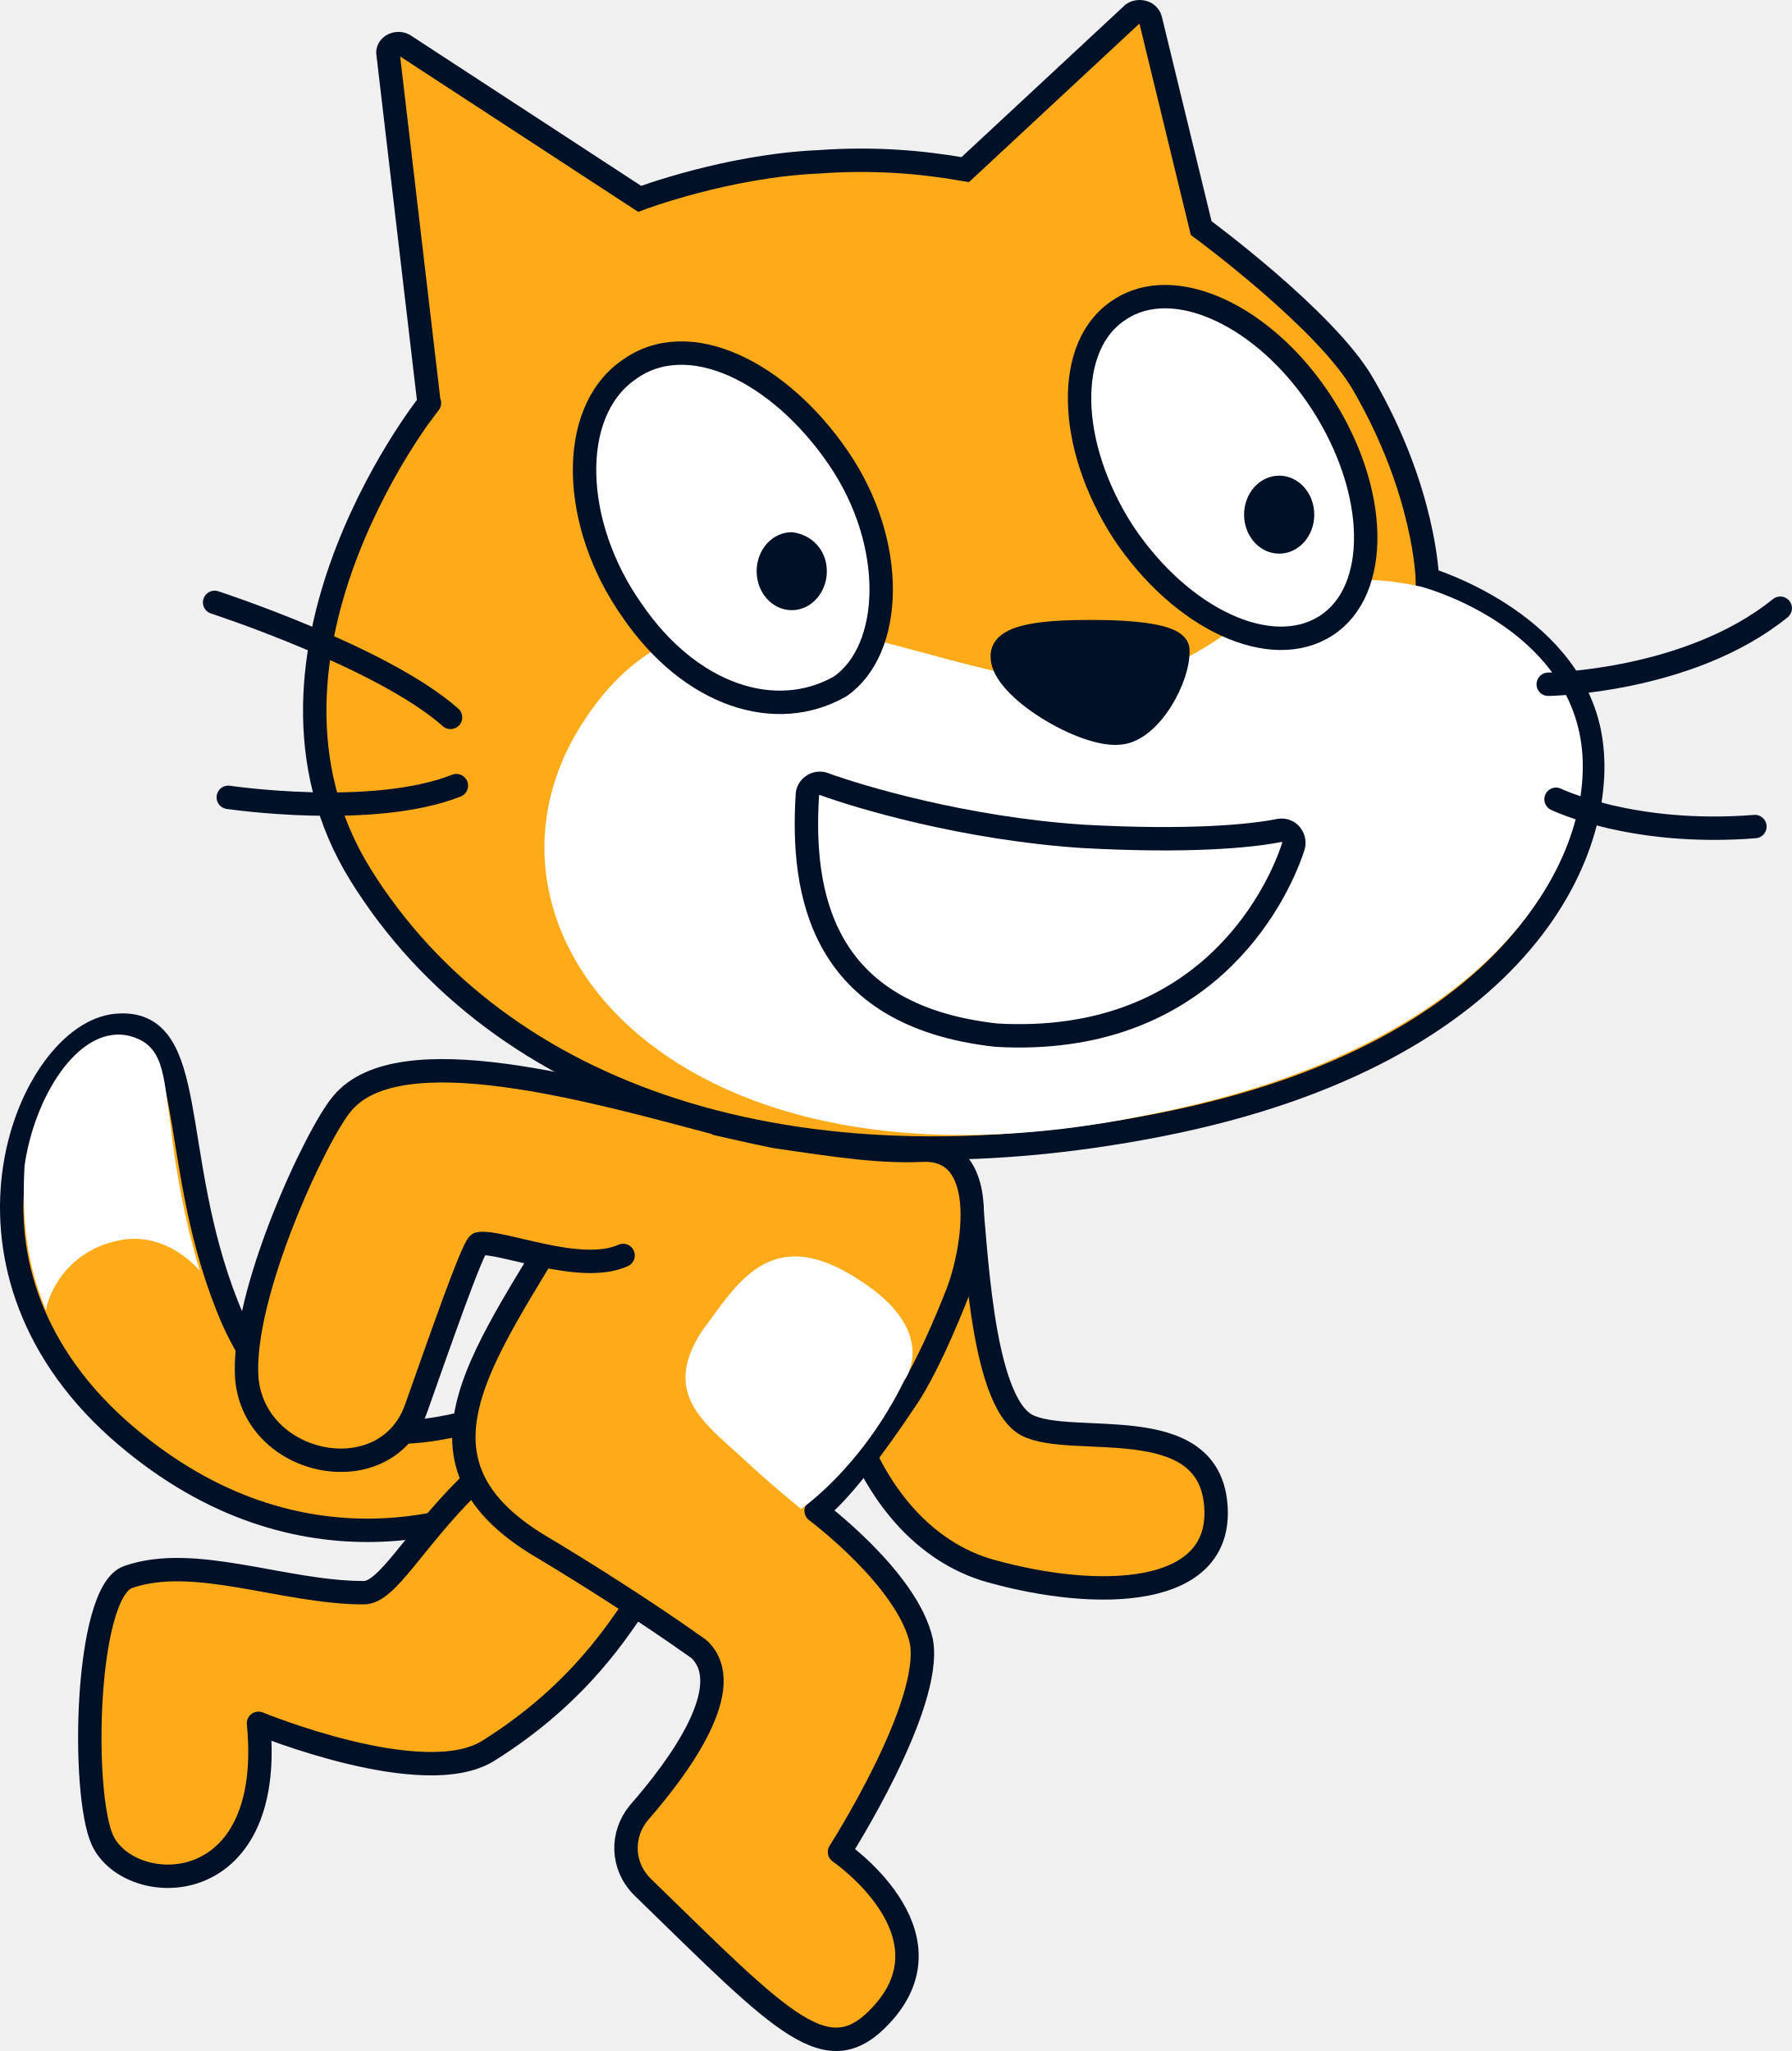
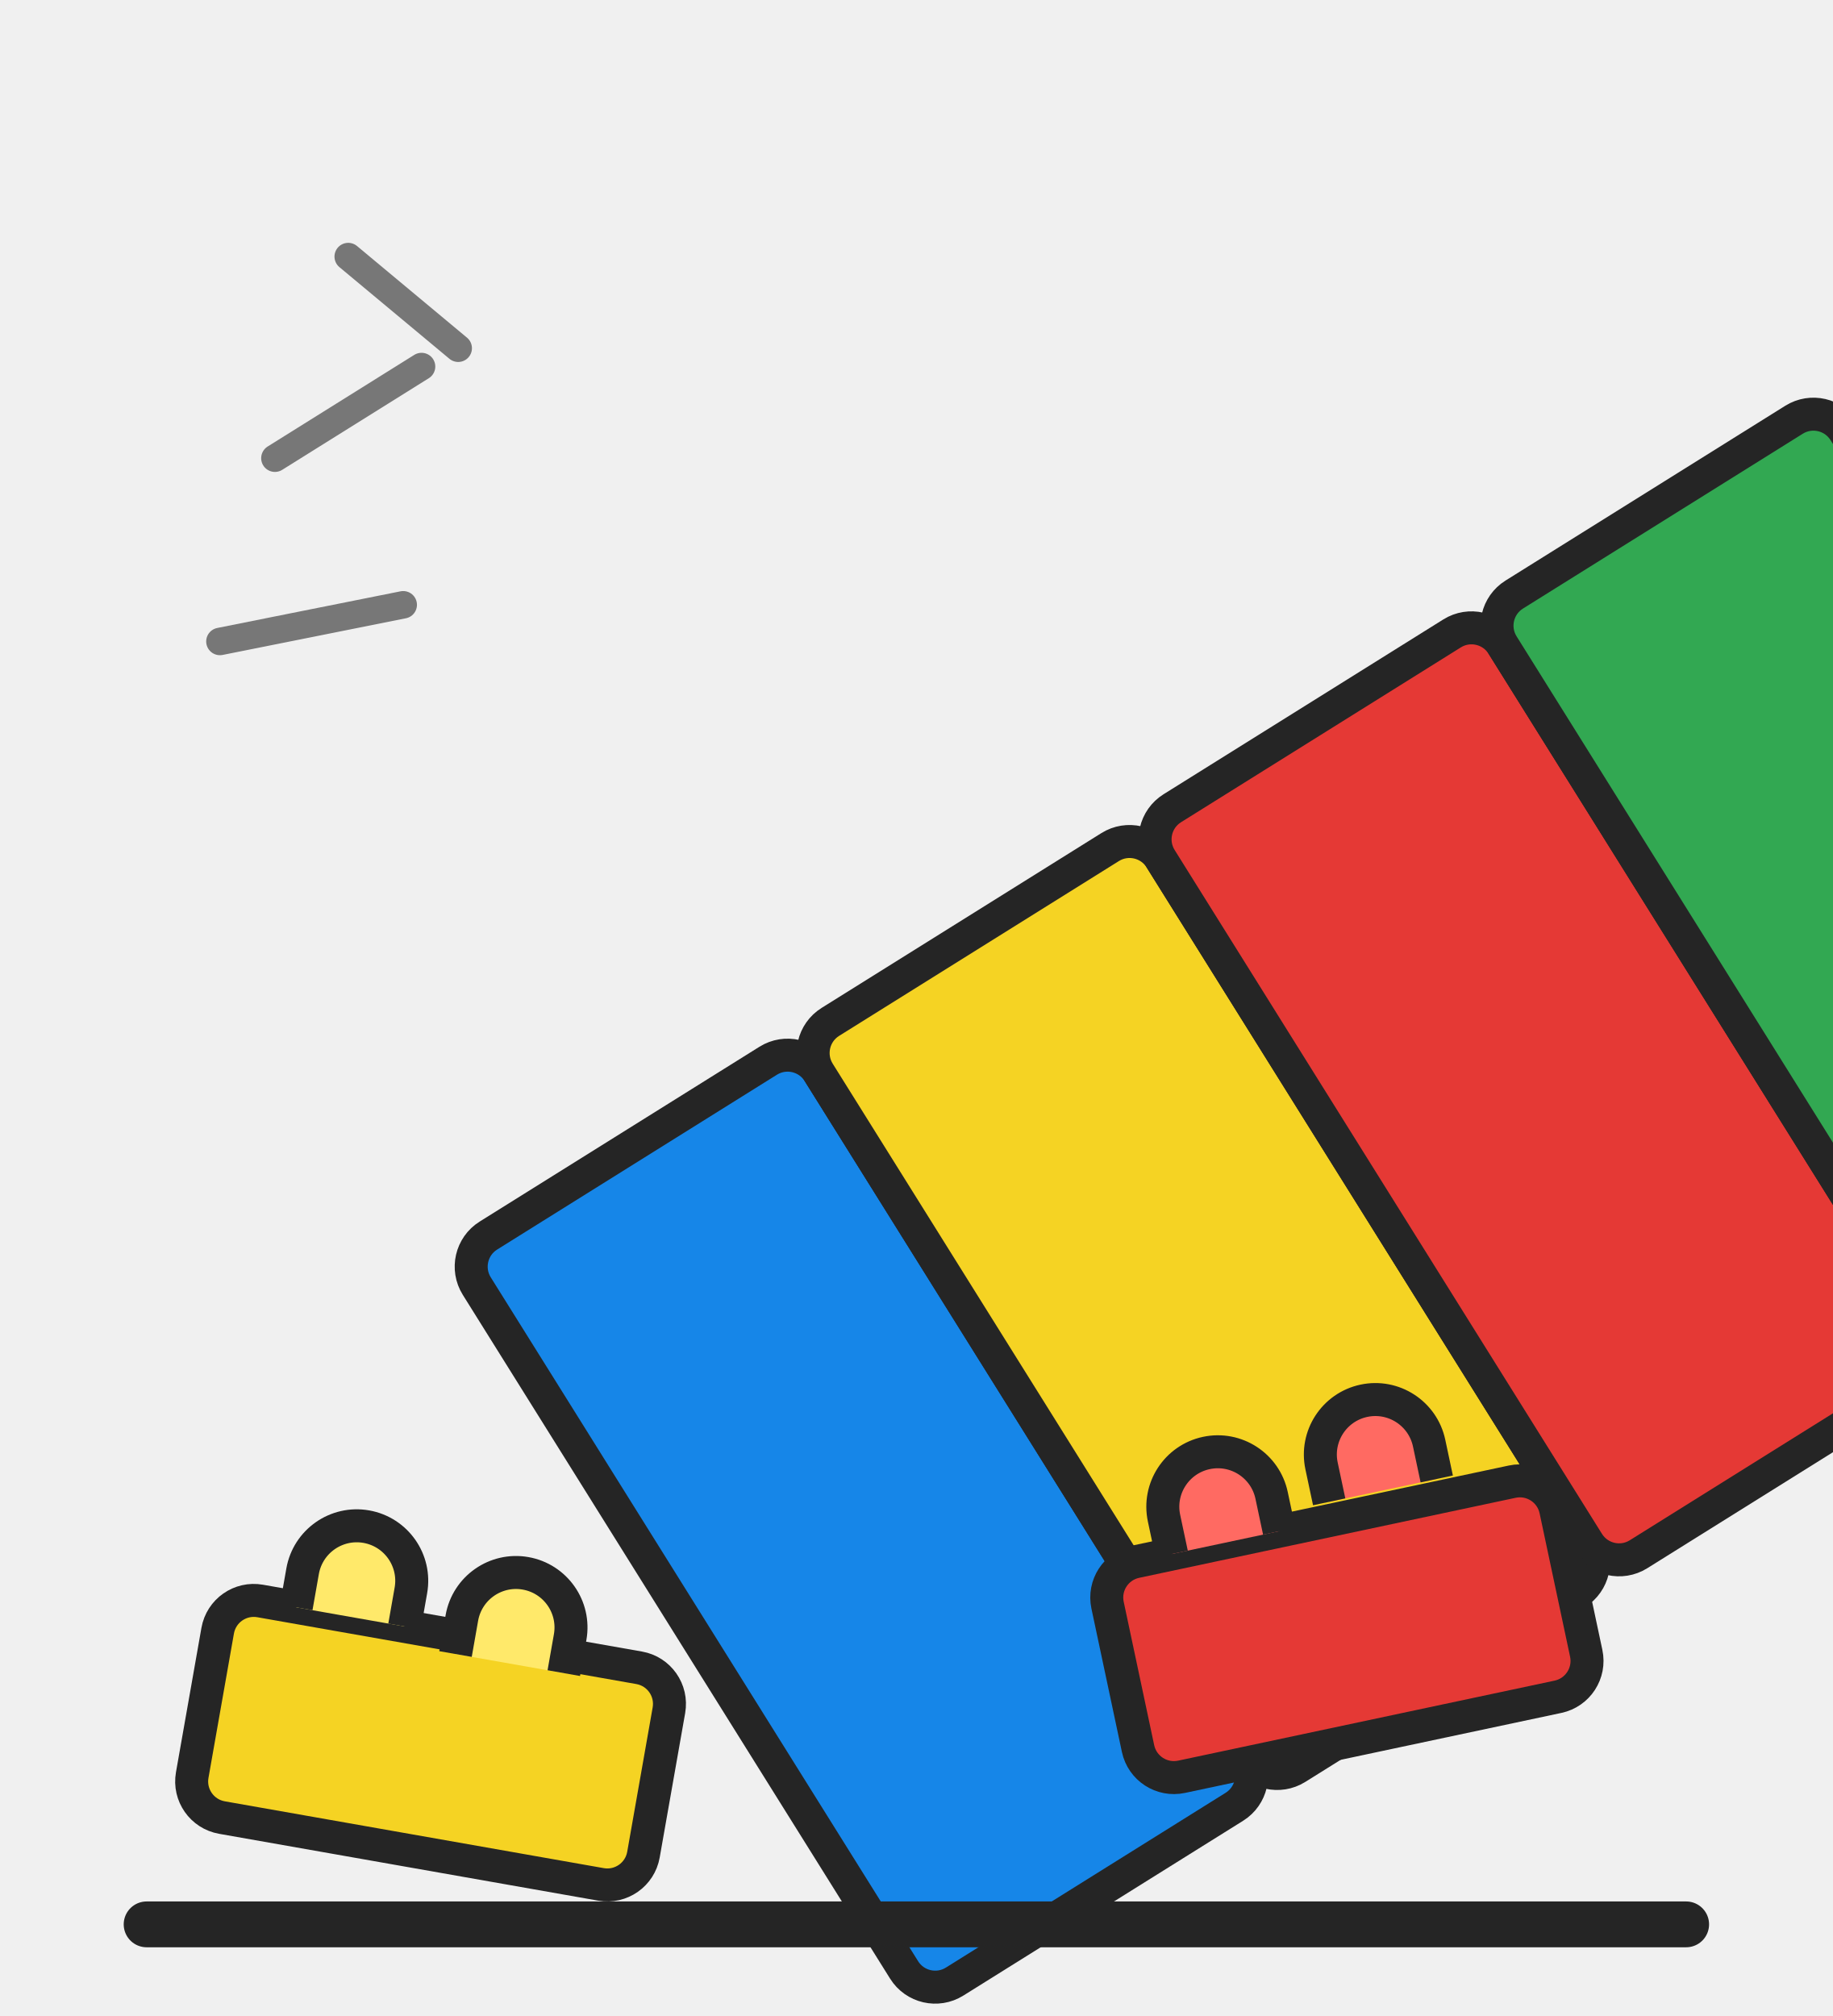
- <svg xmlns="http://www.w3.org/2000/svg" width="91.908" height="105.209" viewBox="0.592 0.3 91.908 105.209" version="1.1" xml:space="preserve">
-   <g>
-     <g id="Page-1" stroke="none" fill-rule="evenodd">
-       <g id="cotsume2">
-         <g id="costume2.1">
-           <g id="tail">
-             <path d="M 12.25 67.3 C 9.15 59.5 10.85 52.5 6.55 52.9 C 2.15 53.3 -2.95 65 6.65 73.6 C 15.55 81.5 24.65 78.6 28.25 76.5 C 31.75 74.3 29.05 73.1 28.45 72.3 C 27.85 71.5 16.65 78.6 12.25 67.3 Z " stroke="#001026" stroke-width="1.2" fill="#FFAB19" stroke-linecap="round" stroke-linejoin="round" />
-             <path d="M 7.05 53.4 C 4.55 53 2.35 56.6 1.85 60.1 C 1.65 63.7 2.25 65.8 2.95 67.5 C 3.05 66.8 3.95 64.4 6.85 63.9 C 9.25 63.5 10.85 65.5 10.85 65.5 C 10.85 65.5 9.85 62.5 9.35 58.1 C 8.95 55.4 9.05 53.8 7.05 53.4 Z " id="detail" fill="#FFFFFF" stroke-width="1" />
-           </g>
-           <path d="M 33.15 82.7 C 32.45 83.6 30.45 87.1 25.65 90.1 C 22.35 92.2 13.85 88.7 13.85 88.7 C 14.75 97.9 7.25 97.7 5.85 94.7 C 4.75 92.3 4.95 82 7.15 81.2 C 10.55 80 15.15 82 19.25 82 C 20.45 82 21.75 79.4 24.55 76.6 C 26.55 74.6 29.15 70.9 33.35 73.5 C 36.95 75.8 35.05 80 33.15 82.7 Z " id="leg" stroke="#001026" stroke-width="1.2" fill="#FFAB19" stroke-linecap="round" stroke-linejoin="round" />
-           <path d="M 50.35 61.5 C 50.65 63.7 50.85 72.1 53.25 73.4 C 55.55 74.6 62.55 72.6 62.95 77.5 C 63.35 82.3 56.85 82.4 51.45 80.9 C 44.45 79 41.25 68.3 45.25 61.7 C 46.75 59.4 50.05 59.2 50.35 61.5 Z " id="arm" stroke="#001026" stroke-width="1.2" fill="#FFAB19" stroke-linecap="round" stroke-linejoin="round" />
-           <g id="body-and-leg">
-             <path d="M 42.45 77.8 C 43.65 76.9 45.45 74.5 47.05 72.1 C 48.35 70.2 49.75 66.5 49.75 66.5 C 50.65 64 51.25 59.2 47.95 59.3 C 45.75 59.4 43.75 59.1 40.35 58.6 C 34.35 57.4 33.15 56.2 30.75 60.7 C 26.25 69 20.25 74.9 28.45 79.7 C 30.45 80.9 33.65 82.9 36.45 84.9 C 38.45 86.8 35.45 90.9 33.35 93.3 C 32.45 94.4 32.45 96 33.55 97.1 C 40.85 104.2 43.05 106.7 45.85 103.6 C 49.65 99.4 43.65 95.3 43.65 95.3 C 43.65 95.3 48.45 87.8 47.85 84.5 C 47.15 81.3 42.45 77.8 42.45 77.8 Z " id="body" stroke="#001026" stroke-width="1.2" fill="#FFAB19" stroke-linecap="round" stroke-linejoin="round" />
-             <path d="M 46.978 71.103 C 46.978 71.103 48.878 68.603 44.578 65.903 C 40.078 63.003 38.378 66.203 36.578 68.603 C 34.578 71.703 36.578 73.203 38.578 75.003 C 40.178 76.503 41.678 77.703 41.678 77.703 C 41.678 77.703 44.778 75.603 46.978 71.103 Z " id="tummy" fill="#FFFFFF" stroke-width="1" />
-           </g>
-           <path d="M 32.55 64.7 C 30.35 65.7 26.25 63.9 25.15 64.1 C 24.85 64.2 23.05 69.4 21.95 72.5 C 20.45 76.9 13.65 75.6 13.25 71 C 12.95 66.7 16.85 58.4 18.15 56.9 C 21.05 53.4 30.909 56.208 37.496 57.956 " id="arm" stroke="#001026" stroke-width="1.2" fill="#FFAB19" stroke-linecap="round" stroke-linejoin="round" />
-           <g id="head">
-             <path d="M 50.1 9 C 47.8 8.6 45.4 8.4 42.6 8.6 C 37.9 8.8 33.4 10.5 33.4 10.5 L 21.3 2.6 C 20.9 2.4 20.4 2.7 20.5 3.1 L 22.6 21 C 23.2 20.2 12 33.8 19.1 45.2 C 26.2 56.6 41.3 61.7 60.1 58 C 78.9 54.3 83.3 43.5 82.1 37.8 C 80.9 32.1 73.8 30 73.8 30 C 73.8 30 73.7 25.5 70.5 20 C 68.6 16.7 62.2 12 62.2 12 L 59.6 1.3 C 59.5 0.9 59 0.8 58.7 1 L 50.1 9 Z " stroke="#001026" stroke-width="1.2" fill="#FFAB19" />
-             <path d="M 73.5 30.4 C 73.5 30.4 80.4 32.2 81.6 37.9 C 82.8 43.6 78 53.9 59.4 57.5 C 35.2 62.5 23.7 48.1 30.4 37.5 C 37.1 26.8 48.6 35.9 57 35.3 C 64.2 34.8 65 28.5 73.5 30.4 Z " id="face" fill="#FFFFFF" stroke-width="1" />
-             <path d="M 42 41.1 C 42 40.7 42.4 40.4 42.8 40.5 C 44.7 41.2 50.1 42.8 56.1 43.2 C 61.5 43.5 64.7 43.2 66.2 42.9 C 66.7 42.8 67.1 43.3 66.9 43.8 C 66 46.5 62.2 54 51.7 53.4 C 42.6 52.4 41.7 46 42 41.1 Z " id="mouth" stroke="#001026" stroke-width="1.2" fill="#FFFFFF" stroke-linecap="round" stroke-linejoin="round" />
-             <path d="M 80 35.4 C 80 35.4 87.2 35.3 91.9 31.5 " id="whisker" stroke="#001026" stroke-width="1.2" stroke-linecap="round" stroke-linejoin="round" fill="none" />
-             <path d="M 80.4 41.3 C 80.4 41.3 84.3 43.2 90.6 42.7 " id="whisker" stroke="#001026" stroke-width="1.2" stroke-linecap="round" stroke-linejoin="round" fill="none" />
-             <path d="M 56.6 32.7 C 58.7 32.7 60.9 32.9 61 33.6 C 61.1 35 59.6 37.8 58 37.9 C 56.2 38.1 52 35.6 52 34 C 51.9 32.8 54.6 32.7 56.6 32.7 Z " id="nose" stroke="#001026" stroke-width="1.2" fill="#001026" stroke-linecap="round" stroke-linejoin="round" />
-             <path d="M 11.6 31.2 C 11.6 31.2 20.2 34 23.7 37.1 " id="whisker" stroke="#001026" stroke-width="1.2" stroke-linecap="round" stroke-linejoin="round" fill="none" />
-             <path d="M 12.3 41.2 C 12.3 41.2 19.7 42.3 24 40.6 " id="whisker" stroke="#001026" stroke-width="1.2" stroke-linecap="round" stroke-linejoin="round" fill="none" />
-             <g id="eye">
-               <path d="M 68.4 21 C 71.3 25.5 71.4 30.6 68.6 32.4 C 65.8 34.2 61.2 32.1 58.2 27.6 C 55.3 23.1 55.2 18 58 16.2 C 60.8 14.3 65.5 16.5 68.4 21 Z " id="pupil" stroke="#001026" stroke-width="1.2" fill="#FFFFFF" stroke-linecap="round" stroke-linejoin="round" />
-               <path d="M 68 26.7 C 68 27.8 67.2 28.7 66.2 28.7 C 65.2 28.7 64.4 27.8 64.4 26.7 C 64.4 25.6 65.2 24.7 66.2 24.7 C 67.2 24.7 68 25.6 68 26.7 " id="pupil" fill="#001026" stroke-width="1" />
-             </g>
-             <g id="eye">
-               <path d="M 43.6 23.8 C 46.6 28.2 46.4 33.6 43.7 35.5 C 40.4 37.4 36 36 33 31.6 C 29.9 27.2 29.7 21.5 32.8 19.3 C 35.9 17 40.6 19.4 43.6 23.8 Z " stroke="#001026" stroke-width="1.2" fill="#FFFFFF" stroke-linecap="round" stroke-linejoin="round" />
-               <path d="M 43 29.6 C 43 30.7 42.2 31.6 41.2 31.6 C 40.2 31.6 39.4 30.7 39.4 29.6 C 39.4 28.5 40.2 27.6 41.2 27.6 C 42.2 27.7 43 28.5 43 29.6 " id="pupil" fill="#001026" stroke-width="1" />
-             </g>
-           </g>
-         </g>
-       </g>
+ <svg xmlns="http://www.w3.org/2000/svg" width="100" height="110" viewBox="0 0 100 110">
+   <g stroke="#252525" stroke-width="1.8" stroke-linejoin="round">
+     <path d="M15 25l8-5M12 35l10-2M19 14l6 5" stroke="#777" stroke-width="1.5" stroke-linecap="round" fill="none" />
+     <g transform="rotate(58 47 83)">
+       <rect x="23" y="72" width="48" height="22" rx="2" fill="#1686E8" />
+       <path d="M27 72v-3a4 4 0 0 1 8 0v3M39 72v-3a4 4 0 0 1 8 0v3M51 72v-3a4 4 0 0 1 8 0v3M63 72v-3a4 4 0 0 1 4 3" fill="#45A7FF" />
+       <rect x="23" y="50" width="48" height="22" rx="2" fill="#F5D323" />
+       <path d="M27 50v-3a4 4 0 0 1 8 0v3M39 50v-3a4 4 0 0 1 8 0v3M51 50v-3a4 4 0 0 1 8 0v3M63 50v-3a4 4 0 0 1 4 3" fill="#FFE96A" />
+       <rect x="23" y="28" width="48" height="22" rx="2" fill="#E53935" />
+       <path d="M27 28v-3a4 4 0 0 1 8 0v3M39 28v-3a4 4 0 0 1 8 0v3M51 28v-3a4 4 0 0 1 8 0v3M63 28v-3a4 4 0 0 1 4 3" fill="#FF6A62" />
+       <rect x="23" y="6" width="48" height="22" rx="2" fill="#32A852" />
+       <path d="M27 6V3a4 4 0 0 1 8 0v3M39 6V3a4 4 0 0 1 8 0v3M51 6V3a4 4 0 0 1 8 0v3M63 6V3a4 4 0 0 1 4 3" fill="#63D77D" />
    </g>
+     <rect x="61" y="83" width="25" height="12" rx="2" fill="#E53935" transform="rotate(-12 73 89)" />
+     <path d="M65 83v-2a3 3 0 0 1 6 0v2M74 82v-2a3 3 0 0 1 6 0v2" fill="#FF6A62" transform="rotate(-12 73 89)" />
+     <rect x="11" y="89" width="25" height="12" rx="2" fill="#F5D323" transform="rotate(10 23 95)" />
+     <path d="M15 89v-2a3 3 0 0 1 6 0v2M24 90v-2a3 3 0 0 1 6 0v2" fill="#FFE96A" transform="rotate(10 23 95)" />
+     <path d="M8 105h84" stroke-width="2.5" stroke-linecap="round" fill="none" />
  </g>
</svg>
